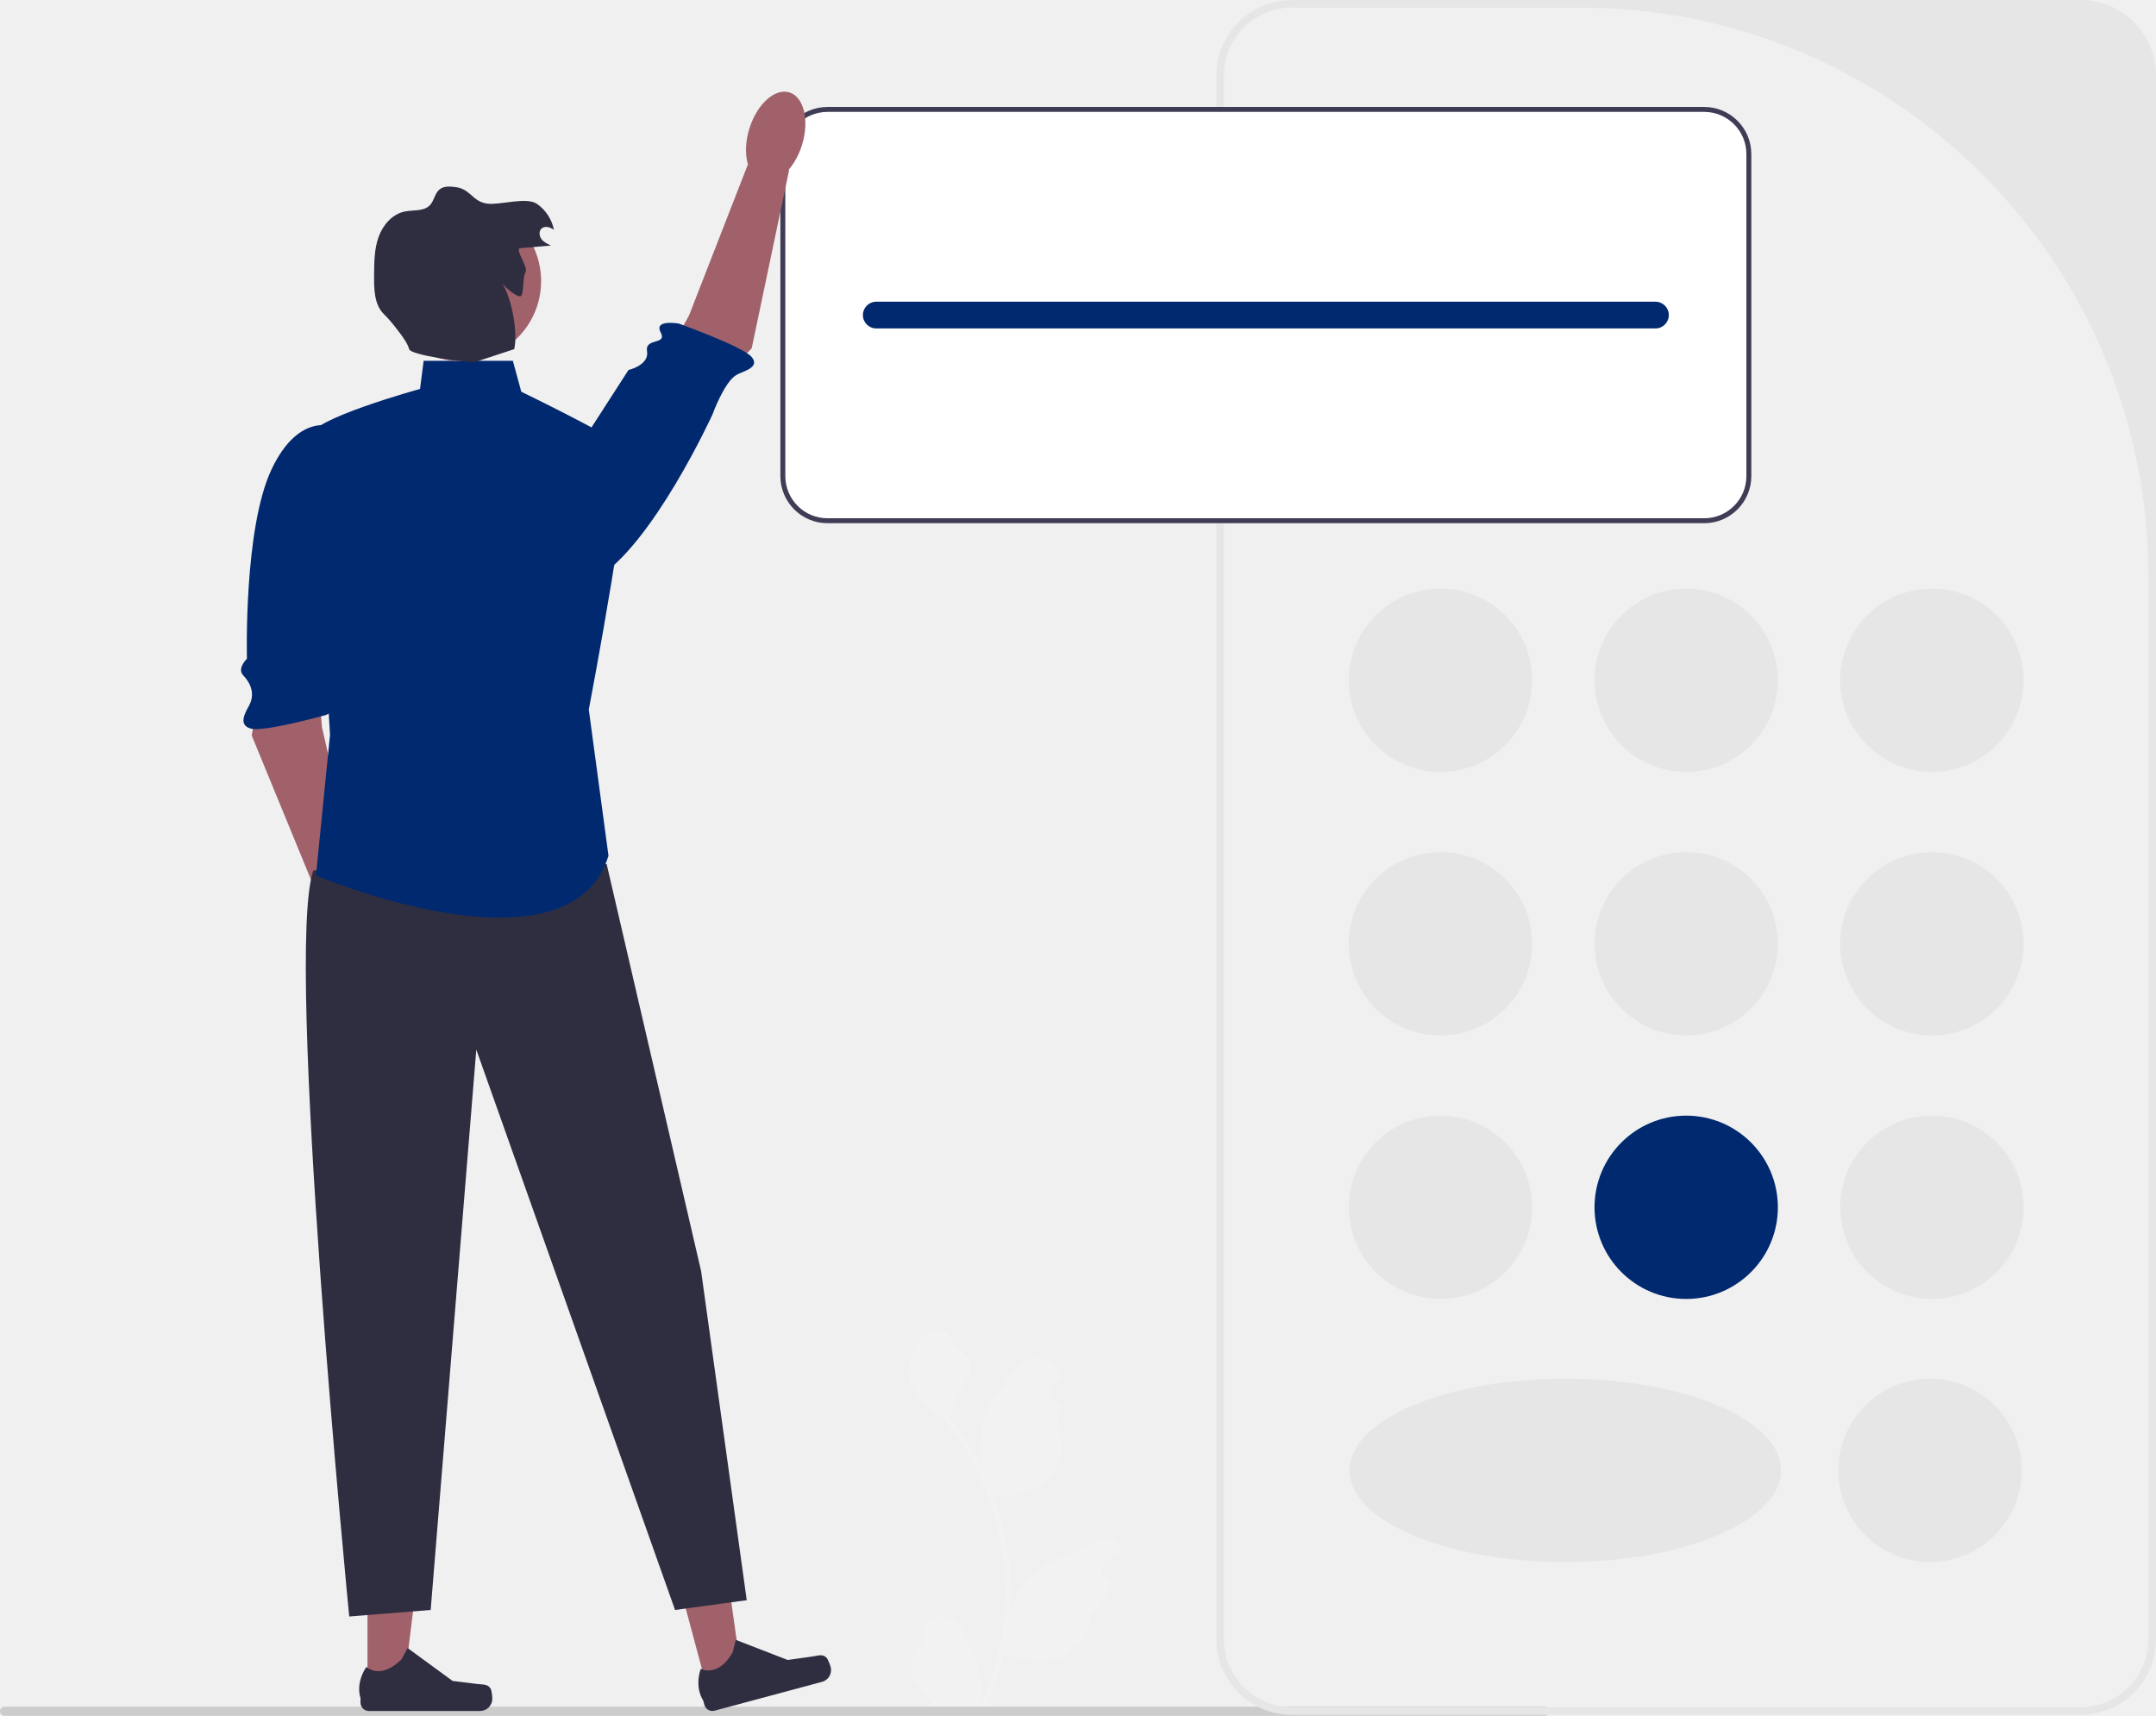
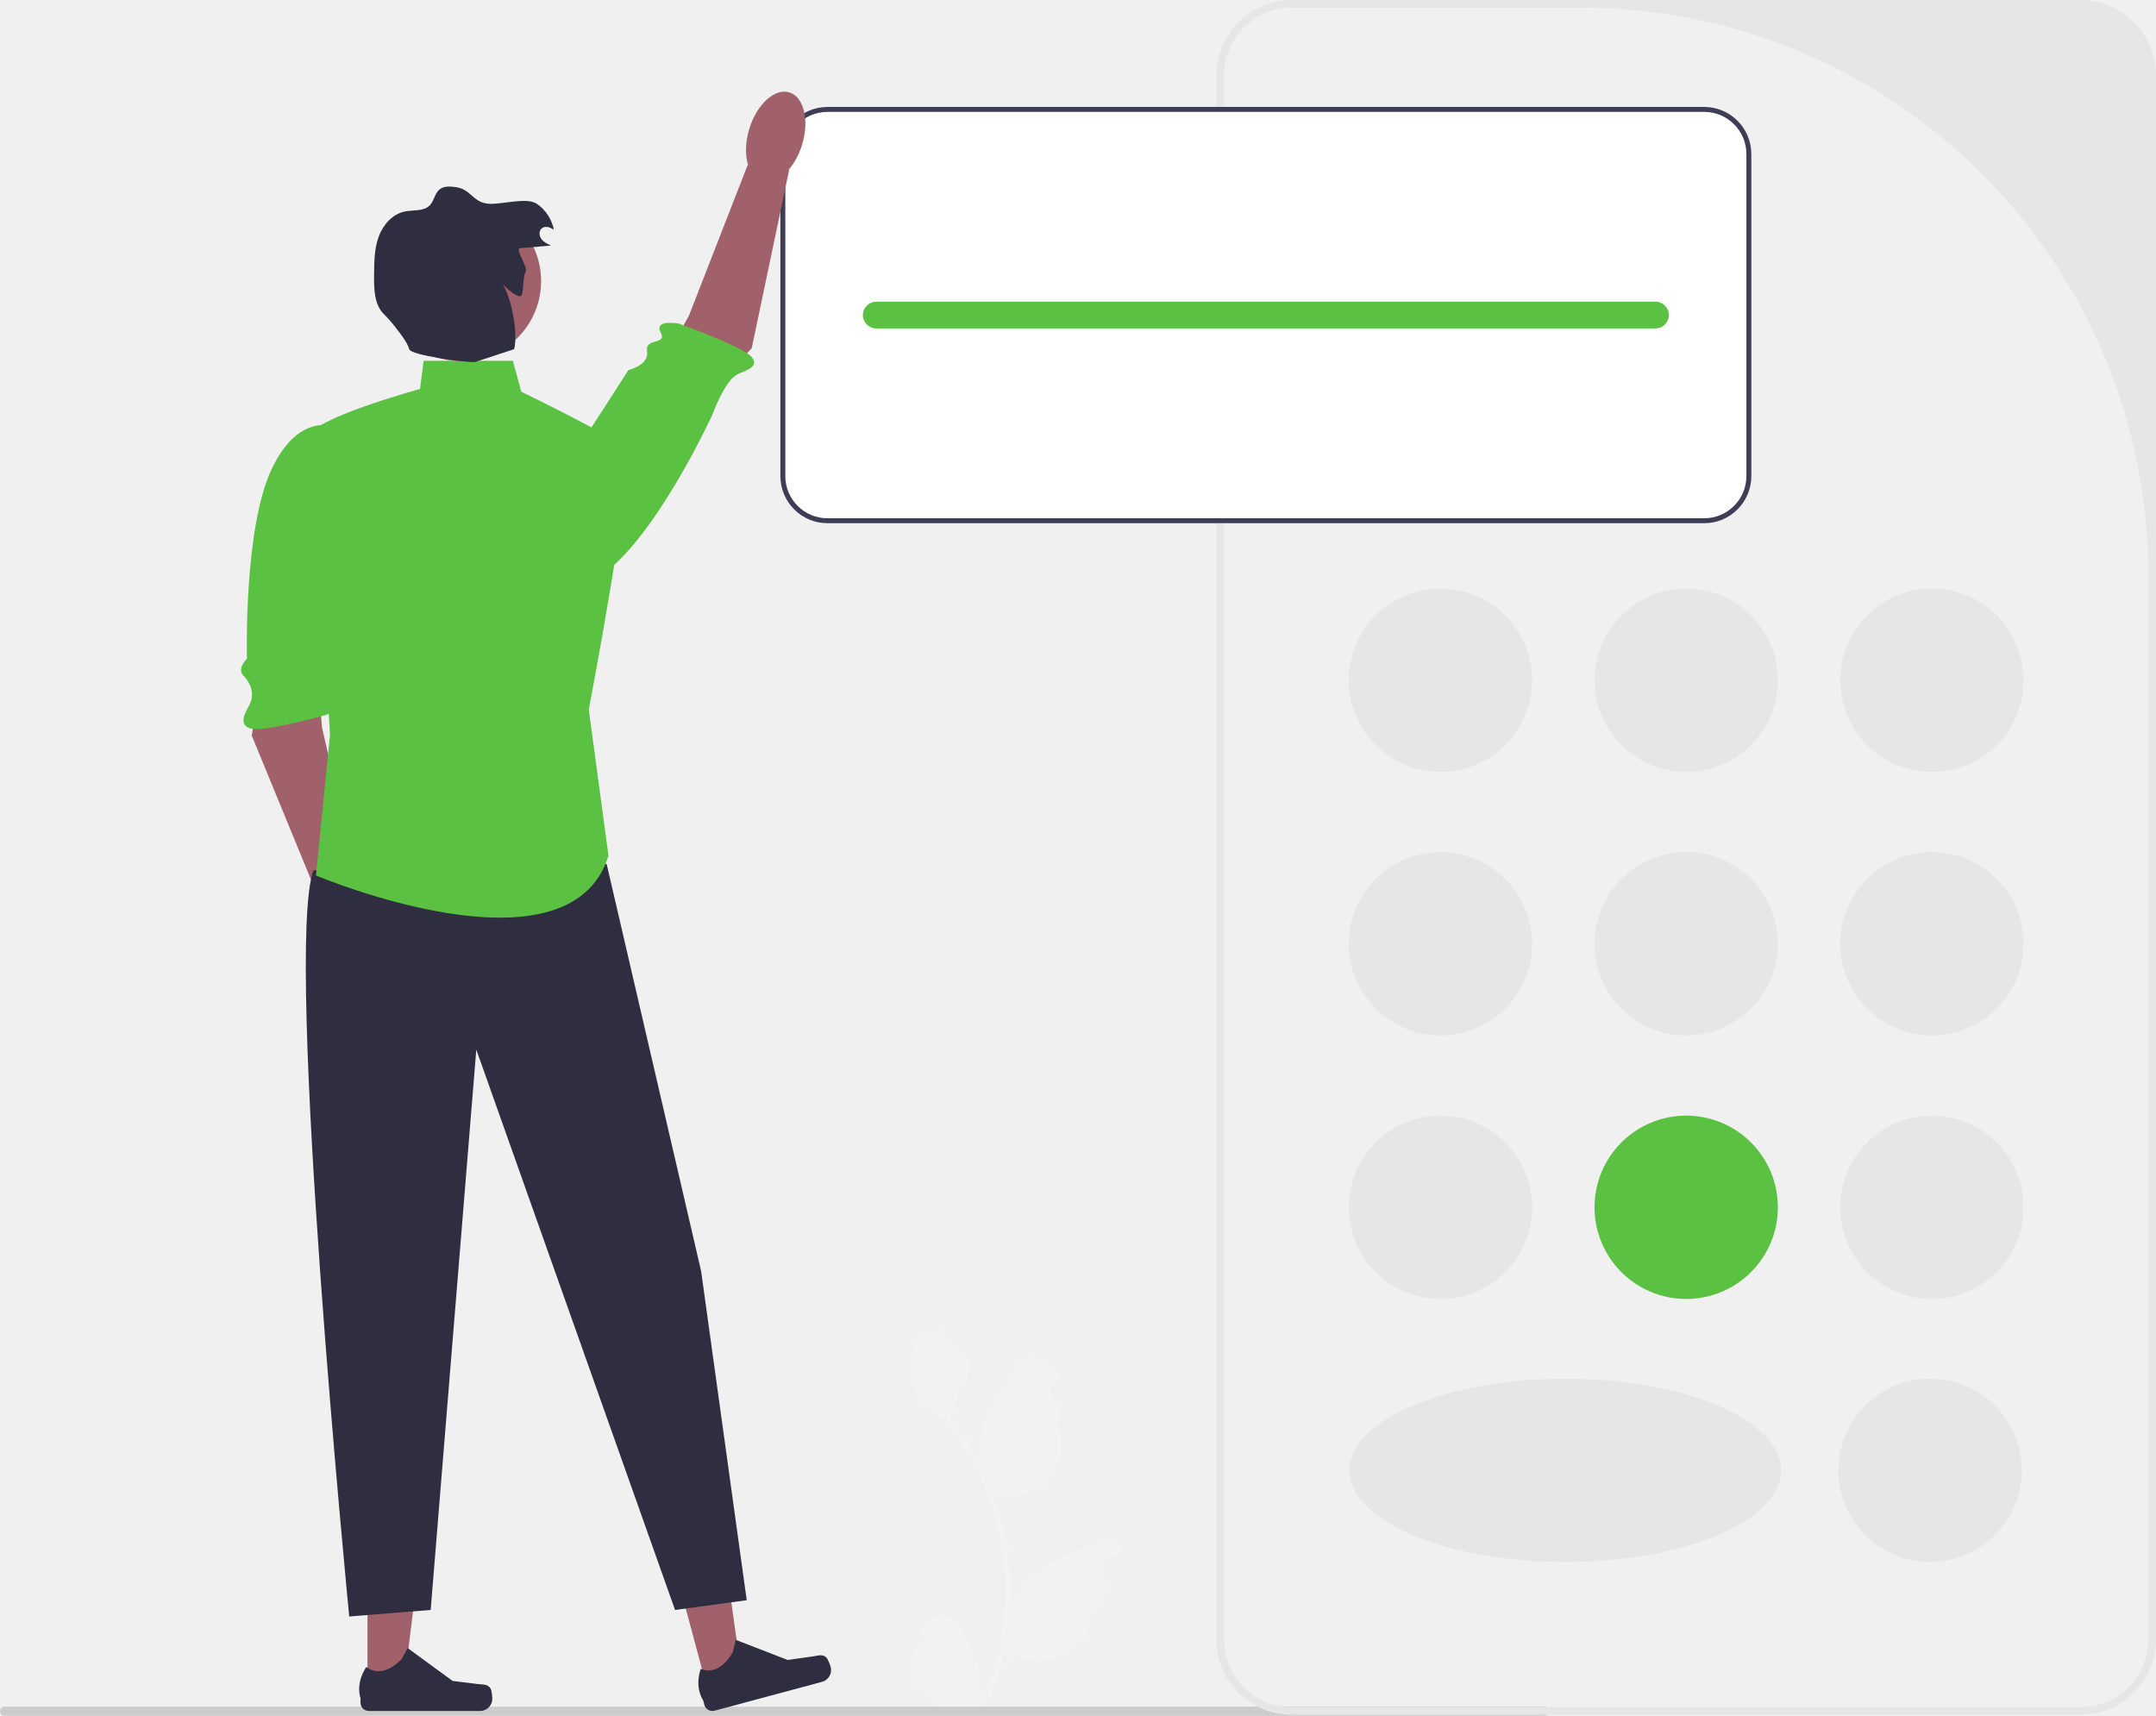
<svg xmlns="http://www.w3.org/2000/svg" width="564.468" height="449.265" viewBox="0 0 564.468 449.265" role="img" artist="Katerina Limpitsouni" source="https://undraw.co/">
  <path d="M239.346,431.63c2.066,.129,3.208-2.437,1.645-3.933l-.155-.618c.02-.05,.041-.099,.062-.148,2.089-4.982,9.17-4.947,11.241,.042,1.839,4.428,4.179,8.864,4.756,13.546,.258,2.067,.142,4.172-.316,6.2,4.308-9.411,6.575-19.687,6.575-30.021,0-2.597-.142-5.193-.433-7.783-.239-2.119-.568-4.224-.995-6.31-2.306-11.277-7.299-22.018-14.5-30.99-3.462-1.892-6.349-4.851-8.093-8.397-.626-1.279-1.117-2.655-1.35-4.056,.394,.052,1.486-5.949,1.188-6.317,.549-.833,1.532-1.247,2.131-2.06,2.982-4.043,7.091-3.337,9.236,2.157,4.582,2.313,4.627,6.148,1.815,9.837-1.789,2.347-2.035,5.522-3.604,8.035,.162,.207,.329,.407,.491,.614,2.961,3.798,5.522,7.88,7.681,12.169-.61-4.766,.291-10.508,1.826-14.21,1.748-4.217,5.025-7.769,7.91-11.415,3.466-4.379,10.573-2.468,11.184,3.083,.006,.054,.012,.107,.017,.161-.429,.242-.848,.499-1.259,.77-2.339,1.547-1.531,5.174,1.241,5.602l.063,.01c-.155,1.544-.42,3.074-.807,4.579,3.702,14.316-4.29,19.53-15.701,19.764-.252,.129-.497,.258-.749,.381,1.156,3.255,2.08,6.594,2.764,9.979,.614,2.99,1.04,6.013,1.279,9.049,.297,3.83,.271,7.68-.052,11.503l.019-.136c.82-4.211,3.107-8.145,6.427-10.87,4.946-4.063,11.933-5.559,17.268-8.824,2.568-1.572,5.859,.459,5.411,3.437l-.022,.143c-.794,.323-1.569,.698-2.319,1.117-.429,.242-.848,.499-1.259,.77-2.339,1.547-1.531,5.174,1.241,5.602l.063,.01c.045,.006,.084,.013,.129,.019-1.363,3.236-3.262,6.239-5.639,8.829-2.315,12.497-12.256,13.683-22.89,10.044h-.006c-1.163,5.064-2.861,10.011-5.044,14.726h-18.02c-.065-.2-.123-.407-.181-.607,1.666,.103,3.346,.006,4.986-.297-1.337-1.641-2.674-3.294-4.011-4.935-.032-.032-.058-.065-.084-.097-.678-.84-1.363-1.673-2.041-2.512l-0-.001c-.042-2.578,.267-5.147,.879-7.64l.001-0Z" fill="#f2f2f2" />
  <path d="M0,448.075c0,.66,.53,1.19,1.19,1.19H404.48c.66,0,1.19-.53,1.19-1.19,0-.66-.53-1.19-1.19-1.19H1.19c-.66,0-1.19,.53-1.19,1.19Z" fill="#ccc" />
  <path d="M544.743,449h-206.551c-10.876,0-19.724-8.849-19.724-19.725V19.725c0-10.876,8.848-19.725,19.724-19.725h206.551c10.876,0,19.725,8.849,19.725,19.725V429.275c0,10.876-8.849,19.725-19.725,19.725ZM338.192,2c-9.789,0-17.724,7.935-17.724,17.724V429.275c0,9.789,7.936,17.725,17.725,17.725h206.551c9.789,0,17.725-7.936,17.725-17.725V150.705c0-82.127-66.577-148.705-148.705-148.705h-75.571Z" fill="#e6e6e6" />
  <g>
    <circle cx="377.134" cy="178.118" r="24" fill="#e6e6e6" />
    <circle cx="505.801" cy="178.118" r="24" fill="#e6e6e6" />
    <circle cx="441.467" cy="178.118" r="24" fill="#e6e6e6" />
  </g>
  <circle cx="377.134" cy="247.118" r="24" fill="#e6e6e6" />
  <circle cx="505.801" cy="247.118" r="24" fill="#e6e6e6" />
  <circle cx="441.467" cy="247.118" r="24" fill="#e6e6e6" />
  <circle cx="377.134" cy="316.118" r="24" fill="#e6e6e6" />
  <circle cx="505.31" cy="385" r="24" fill="#e6e6e6" />
  <ellipse cx="409.81" cy="385" rx="56.5" ry="24" fill="#e6e6e6" />
  <circle cx="505.801" cy="316.118" r="24" fill="#e6e6e6" />
-   <circle cx="441.467" cy="316.118" r="24" fill="#012970" />
+   <circle cx="441.467" cy="316.118" r="24" fill="#5bc142" />
  <path d="M446.184,28H216.65c-6.806,0-12.34,5.534-12.34,12.34V124.66c0,6.806,5.534,12.34,12.34,12.34h229.534c6.806,0,12.34-5.534,12.34-12.34V40.34c0-6.806-5.534-12.34-12.34-12.34Z" fill="#fff" />
  <path d="M446.184,28H216.65c-6.806,0-12.34,5.534-12.34,12.34V124.66c0,6.806,5.534,12.34,12.34,12.34h229.534c6.806,0,12.34-5.534,12.34-12.34V40.34c0-6.806-5.534-12.34-12.34-12.34Zm11.043,96.66c0,6.092-4.95,11.043-11.043,11.043H216.65c-6.092,0-11.043-4.95-11.043-11.043V40.34c0-6.092,4.95-11.043,11.043-11.043h229.534c6.092,0,11.043,4.95,11.043,11.043V124.66Z" fill="#3f3d56" />
-   <rect x="225.917" y="79" width="211" height="7" rx="3.5" ry="3.5" fill="#012970" />
+   <rect x="225.917" y="79" width="211" height="7" rx="3.5" ry="3.5" fill="#5bc142" />
  <g>
    <g>
      <polygon points="67.952 180.421 65.908 192.596 84.038 236.7 93.766 231.699 84.298 190.427 82.937 174.676 67.952 180.421" fill="#a0616a" />
-       <path d="M87.966,111.929s-9.493-4.598-16.859,10.939c-7.366,15.537-6.454,49.614-6.454,49.614,0,0-2.682,2.554-.98,4.342s3.29,4.626,1.553,7.897c-.915,1.724-3.034,5.097,.435,6.055,3.469,.958,19.698-3.568,19.698-3.568,0,0,6.068-2.718,2.62-4.549-3.448-1.831,1.408-12.905,1.408-12.905l4.012-31.991-5.435-25.833Z" fill="#012970" />
+       <path d="M87.966,111.929s-9.493-4.598-16.859,10.939c-7.366,15.537-6.454,49.614-6.454,49.614,0,0-2.682,2.554-.98,4.342s3.29,4.626,1.553,7.897c-.915,1.724-3.034,5.097,.435,6.055,3.469,.958,19.698-3.568,19.698-3.568,0,0,6.068-2.718,2.62-4.549-3.448-1.831,1.408-12.905,1.408-12.905l4.012-31.991-5.435-25.833Z" fill="#5bc142" />
      <ellipse cx="91.852" cy="241.931" rx="7.217" ry="12.155" transform="translate(-66.97226 37.62166) rotate(-17.07063)" fill="#a0616a" />
    </g>
    <g>
      <polygon points="185.278 442.57 194.364 440.131 189.282 403.923 175.872 407.522 185.278 442.57" fill="#a0616a" />
      <path d="M216.354,434.01h0c.411,.401,.973,1.898,1.121,2.453h0c.457,1.703-.553,3.454-2.256,3.911l-28.14,7.551c-1.162,.312-2.357-.377-2.668-1.539l-.314-1.172s-2.337-3.148-.635-8.257c0,0,4.474,2.442,8.368-4.308l.807-3.265,13.591,5.261,6.506-.915c1.423-.2,2.592-.724,3.621,.28Z" fill="#2f2e41" />
    </g>
    <g>
      <polygon points="96.211 442.361 105.619 442.36 110.095 406.072 96.209 406.073 96.211 442.361" fill="#a0616a" />
      <path d="M128.444,442.148h0c.293,.493,.447,2.086,.447,2.659h0c0,1.763-1.43,3.193-3.193,3.193h-29.135c-1.203,0-2.178-.975-2.178-2.178v-1.213s-1.441-3.646,1.526-8.139c0,0,3.688,3.518,9.199-1.992l1.625-2.944,11.764,8.603,6.52,.803c1.427,.176,2.691-.027,3.425,1.209Z" fill="#2f2e41" />
    </g>
    <path d="M158.823,226.205l24.739,106.632,11.943,86.159-18.767,2.559-52.037-146.726-11.943,146.726-21.326,1.706s-17.061-174.024-9.384-195.35l76.775-1.706Z" fill="#2f2e41" />
    <g>
      <polygon points="188.269 100.115 196.805 91.196 206.607 44.529 195.751 43.196 180.377 82.65 172.647 96.441 188.269 100.115" fill="#a0616a" />
-       <path d="M133.21,145.505s7.988,14.729,22.815,6.022c14.827-8.708,30.508-42.992,30.508-42.992,0,0,3.131-8.715,6.407-10.444,1.726-.911,6.168-1.894,3.838-4.636-2.33-2.743-19.09-8.739-19.09-8.739,0,0-6.547-1.164-4.725,2.289,1.822,3.453-4.162,1.314-3.558,4.968,.604,3.654-4.862,4.913-4.862,4.913l-31.333,48.62Z" fill="#012970" />
+       <path d="M133.21,145.505s7.988,14.729,22.815,6.022c14.827-8.708,30.508-42.992,30.508-42.992,0,0,3.131-8.715,6.407-10.444,1.726-.911,6.168-1.894,3.838-4.636-2.33-2.743-19.09-8.739-19.09-8.739,0,0-6.547-1.164-4.725,2.289,1.822,3.453-4.162,1.314-3.558,4.968,.604,3.654-4.862,4.913-4.862,4.913l-31.333,48.62Z" fill="#5bc142" />
      <ellipse cx="203.087" cy="35.81" rx="12.155" ry="7.217" transform="translate(109.0197 219.3257) rotate(-72.86125)" fill="#a0616a" />
    </g>
-     <path d="M134.271,94.473h-23.356l-.945,7.364s-29.456,8.101-28.72,12.519,5.155,78.059,5.155,78.059l-3.682,36.82s66.277,27.984,76.587-5.155l-5.155-38.293s12.519-65.54,9.573-68.486c-2.946-2.946-27.247-14.728-27.247-14.728l-2.209-8.101Z" fill="#012970" />
+     <path d="M134.271,94.473h-23.356l-.945,7.364s-29.456,8.101-28.72,12.519,5.155,78.059,5.155,78.059l-3.682,36.82s66.277,27.984,76.587-5.155l-5.155-38.293s12.519-65.54,9.573-68.486c-2.946-2.946-27.247-14.728-27.247-14.728l-2.209-8.101Z" fill="#5bc142" />
    <circle cx="120.704" cy="73.601" r="20.964" fill="#a0616a" />
    <path d="M136.229,64.978c2.679-.226,5.357-.453,8.036-.679-.921-.422-1.88-.874-2.493-1.68-.613-.806-.74-2.08,.001-2.77,.866-.807,2.3-.379,3.246,.331-.521-2.721-2.145-5.214-4.423-6.79-2.783-1.925-9.668,.37-13.023-.072-3.871-.51-4.354-3.811-8.226-4.321-1.459-.192-3.101-.337-4.249,.585-1.273,1.022-1.415,2.955-2.538,4.14-1.603,1.692-4.351,1.193-6.632,1.669-3.231,.674-5.667,3.508-6.792,6.611s-1.166,6.479-1.195,9.78c-.032,3.699-.044,7.982,2.632,10.537,1.63,1.557,6.07,6.897,6.55,9.099,.341,1.564,14.234,3.469,17.245,3.382l10.263-3.382c1.009-4.441-.66-13.227-3.058-17.099,.79,1.043,4.442,4.183,5,3s.305-4.892,1-6c.877-1.399-2.988-6.201-1.343-6.34Z" fill="#2f2e41" />
  </g>
</svg>
